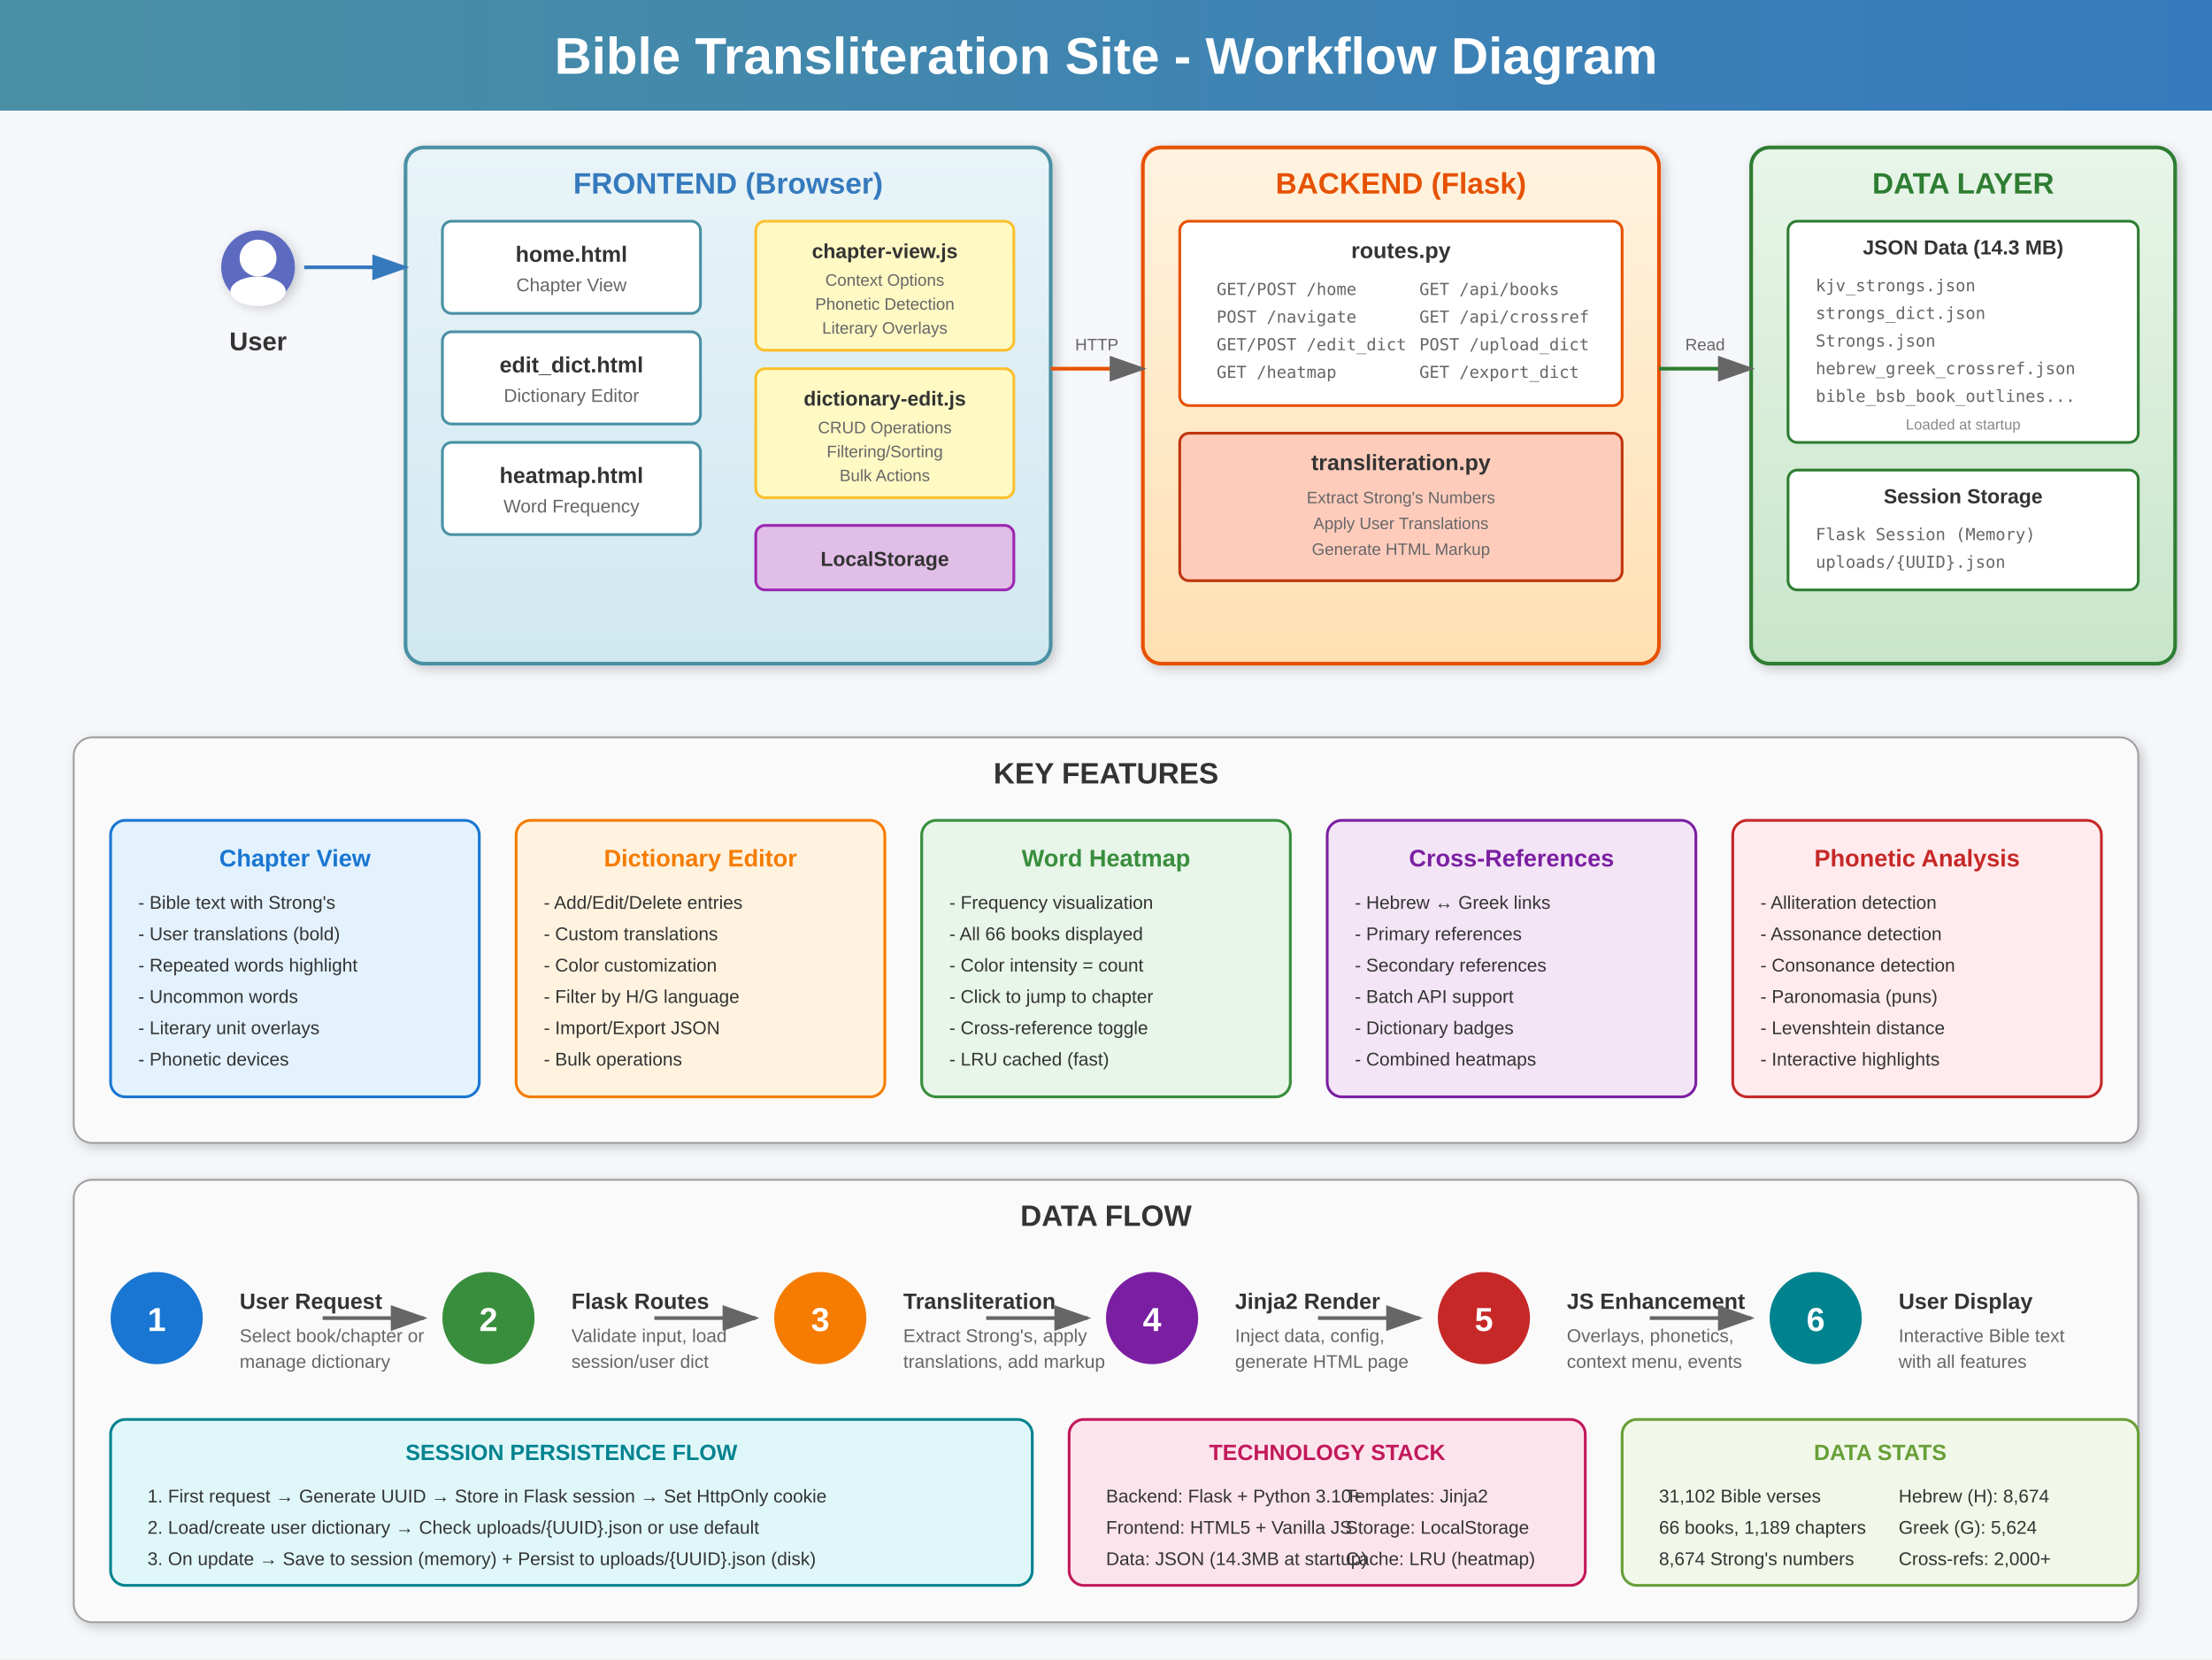
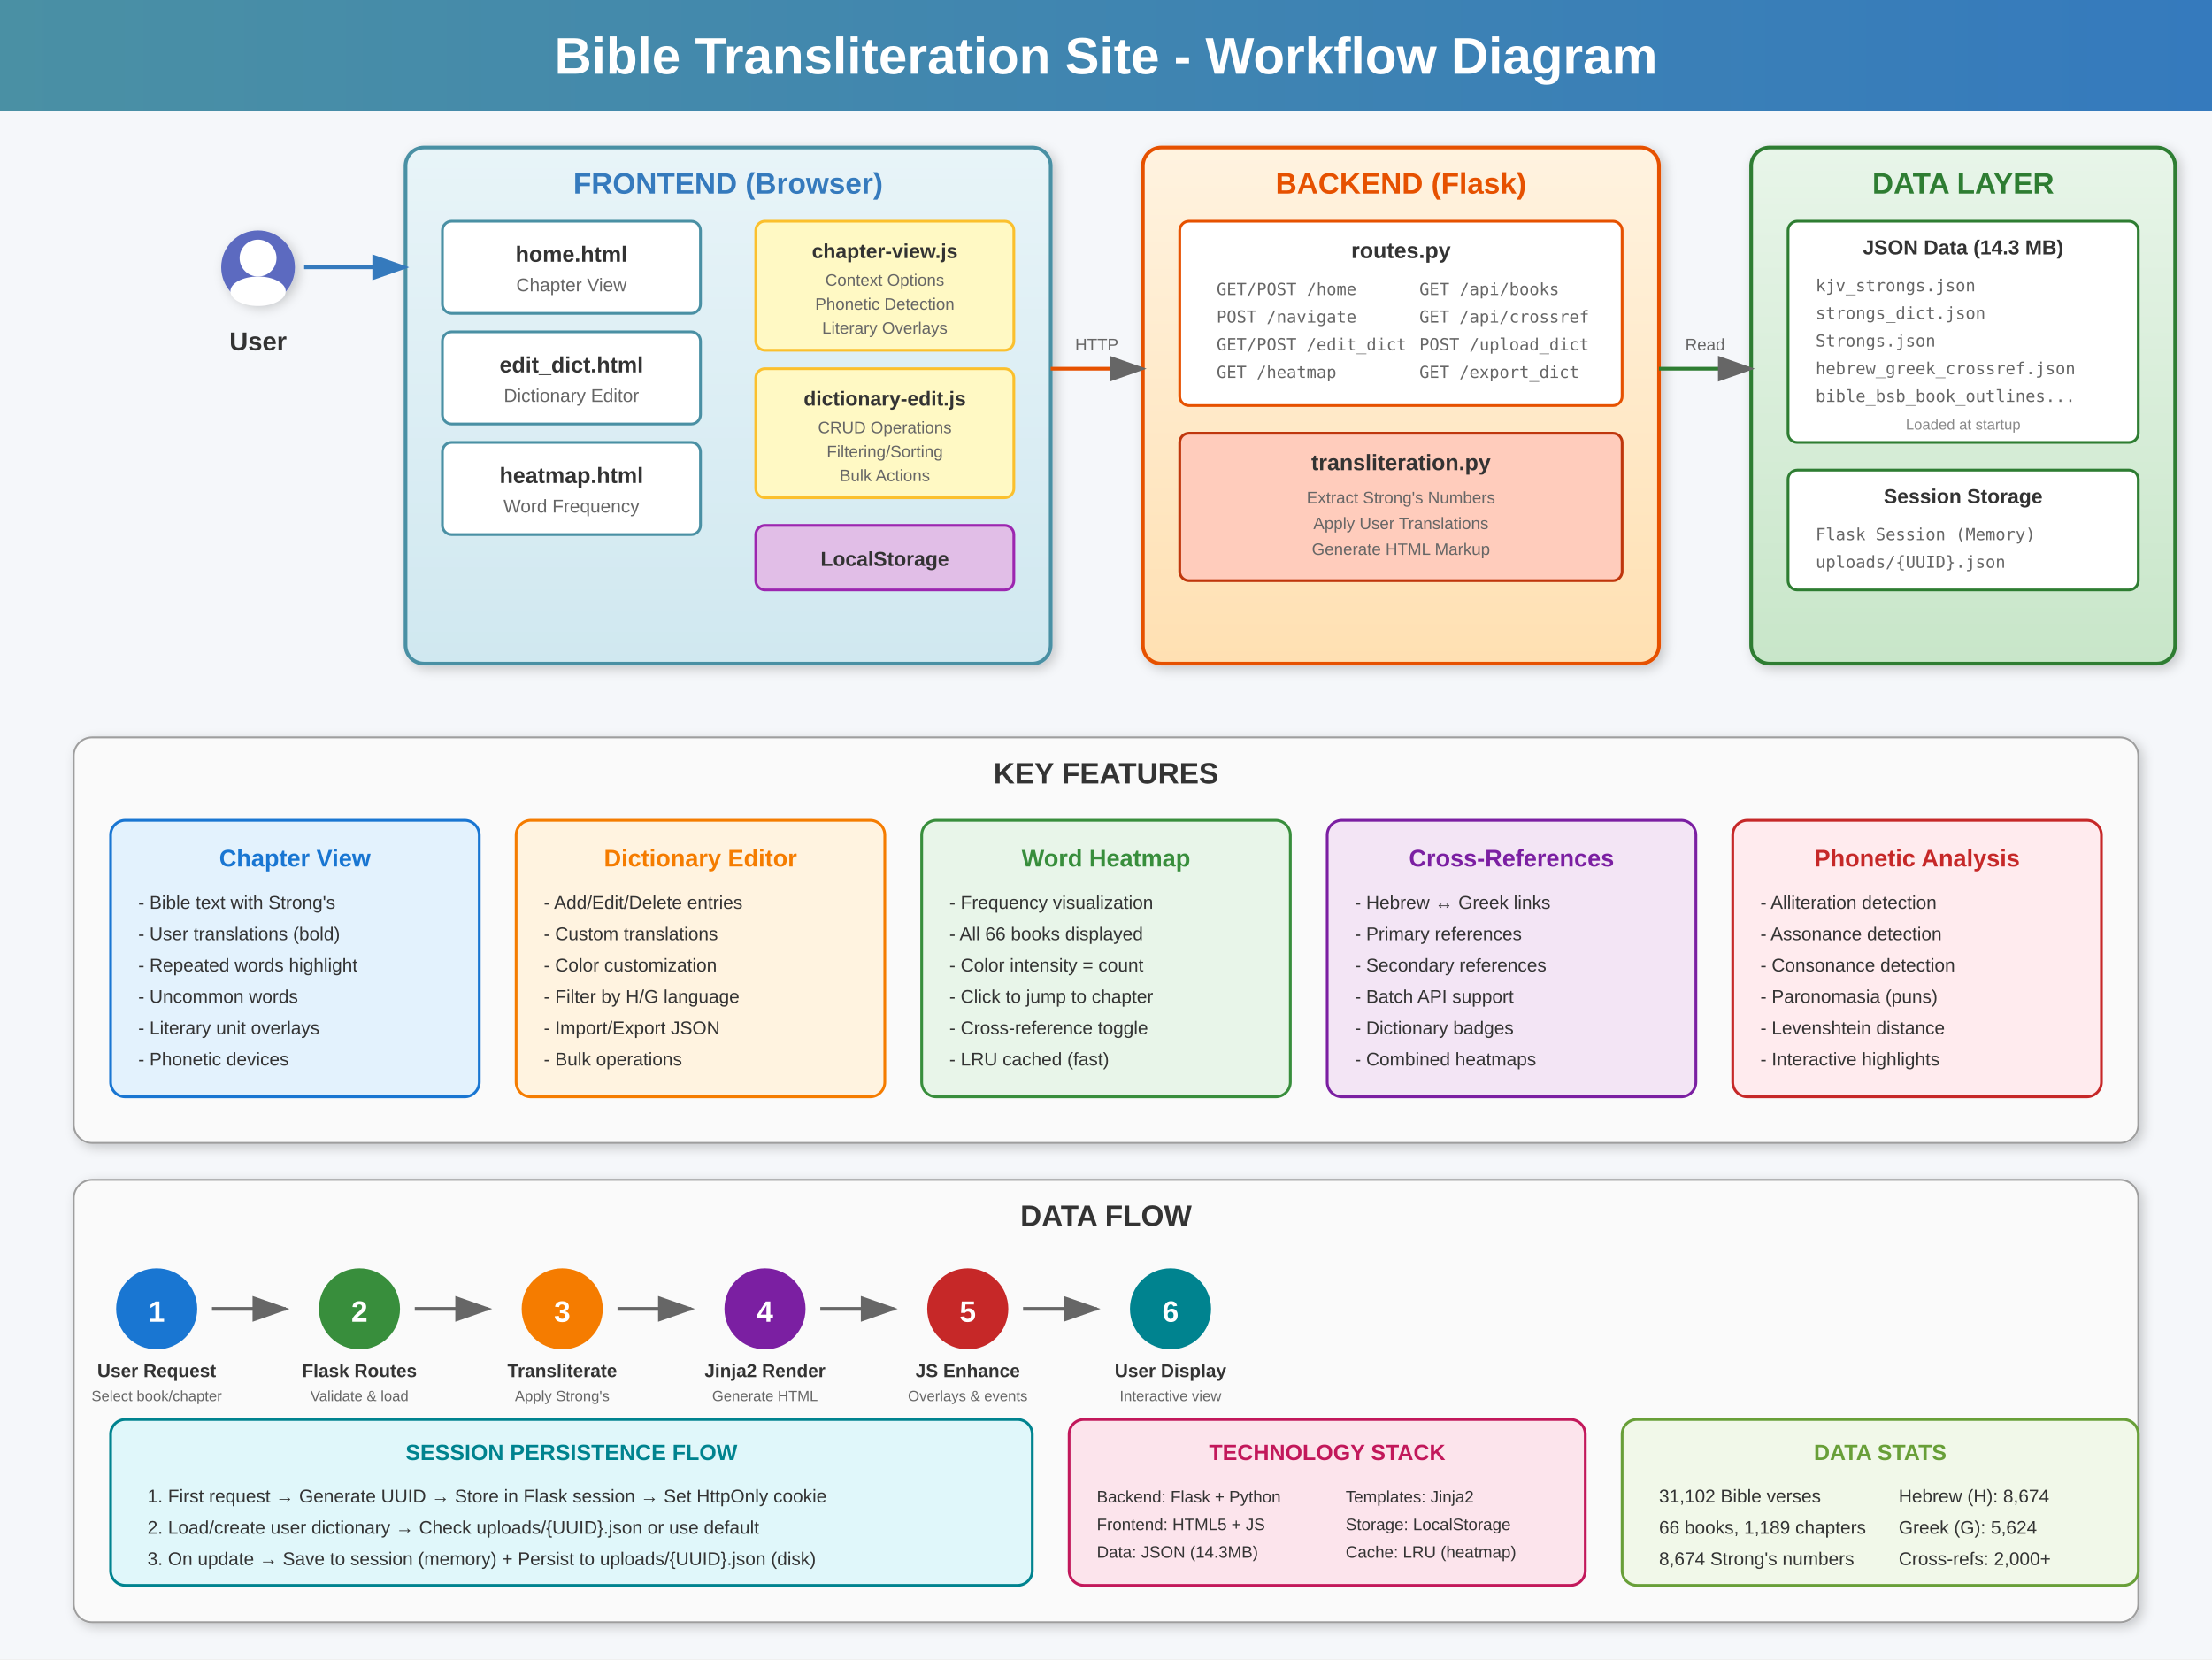
<svg xmlns="http://www.w3.org/2000/svg" viewBox="0 0 1200 900">
  <defs>
    <linearGradient id="headerGrad" x1="0%" y1="0%" x2="100%" y2="0%">
      <stop offset="0%" style="stop-color:#4A90A4;stop-opacity:1" />
      <stop offset="100%" style="stop-color:#357ABD;stop-opacity:1" />
    </linearGradient>
    <linearGradient id="frontendGrad" x1="0%" y1="0%" x2="0%" y2="100%">
      <stop offset="0%" style="stop-color:#E8F4F8;stop-opacity:1" />
      <stop offset="100%" style="stop-color:#D0E8F0;stop-opacity:1" />
    </linearGradient>
    <linearGradient id="backendGrad" x1="0%" y1="0%" x2="0%" y2="100%">
      <stop offset="0%" style="stop-color:#FFF3E0;stop-opacity:1" />
      <stop offset="100%" style="stop-color:#FFE0B2;stop-opacity:1" />
    </linearGradient>
    <linearGradient id="dataGrad" x1="0%" y1="0%" x2="0%" y2="100%">
      <stop offset="0%" style="stop-color:#E8F5E9;stop-opacity:1" />
      <stop offset="100%" style="stop-color:#C8E6C9;stop-opacity:1" />
    </linearGradient>
    <filter id="shadow" x="-20%" y="-20%" width="140%" height="140%">
      <feDropShadow dx="2" dy="2" stdDeviation="3" flood-opacity="0.2" />
    </filter>
    <marker id="arrowhead" markerWidth="10" markerHeight="7" refX="9" refY="3.5" orient="auto">
      <polygon points="0 0, 10 3.5, 0 7" fill="#666" />
    </marker>
    <marker id="arrowheadBlue" markerWidth="10" markerHeight="7" refX="9" refY="3.5" orient="auto">
      <polygon points="0 0, 10 3.5, 0 7" fill="#357ABD" />
    </marker>
  </defs>
  <rect width="1200" height="900" fill="#F5F7FA" />
  <rect x="0" y="0" width="1200" height="60" fill="url(#headerGrad)" />
  <text x="600" y="40" font-family="Arial, sans-serif" font-size="28" font-weight="bold" fill="white" text-anchor="middle">Bible Transliteration Site - Workflow Diagram</text>
  <g transform="translate(100, 120)">
    <circle cx="40" cy="25" r="20" fill="#5C6BC0" filter="url(#shadow)" />
    <circle cx="40" cy="20" r="10" fill="white" />
    <ellipse cx="40" cy="38" rx="15" ry="8" fill="white" />
    <text x="40" y="70" font-family="Arial, sans-serif" font-size="14" font-weight="bold" fill="#333" text-anchor="middle">User</text>
  </g>
  <rect x="220" y="80" width="350" height="280" rx="10" fill="url(#frontendGrad)" stroke="#4A90A4" stroke-width="2" filter="url(#shadow)" />
  <text x="395" y="105" font-family="Arial, sans-serif" font-size="16" font-weight="bold" fill="#357ABD" text-anchor="middle">FRONTEND (Browser)</text>
  <g transform="translate(240, 120)">
    <rect width="140" height="50" rx="5" fill="white" stroke="#4A90A4" stroke-width="1.5" />
    <text x="70" y="22" font-family="Arial, sans-serif" font-size="12" font-weight="bold" fill="#333" text-anchor="middle">home.html</text>
    <text x="70" y="38" font-family="Arial, sans-serif" font-size="10" fill="#666" text-anchor="middle">Chapter View</text>
  </g>
  <g transform="translate(240, 180)">
    <rect width="140" height="50" rx="5" fill="white" stroke="#4A90A4" stroke-width="1.5" />
    <text x="70" y="22" font-family="Arial, sans-serif" font-size="12" font-weight="bold" fill="#333" text-anchor="middle">edit_dict.html</text>
    <text x="70" y="38" font-family="Arial, sans-serif" font-size="10" fill="#666" text-anchor="middle">Dictionary Editor</text>
  </g>
  <g transform="translate(240, 240)">
    <rect width="140" height="50" rx="5" fill="white" stroke="#4A90A4" stroke-width="1.5" />
    <text x="70" y="22" font-family="Arial, sans-serif" font-size="12" font-weight="bold" fill="#333" text-anchor="middle">heatmap.html</text>
    <text x="70" y="38" font-family="Arial, sans-serif" font-size="10" fill="#666" text-anchor="middle">Word Frequency</text>
  </g>
  <g transform="translate(410, 120)">
    <rect width="140" height="70" rx="5" fill="#FFF9C4" stroke="#FBC02D" stroke-width="1.5" />
    <text x="70" y="20" font-family="Arial, sans-serif" font-size="11" font-weight="bold" fill="#333" text-anchor="middle">chapter-view.js</text>
    <text x="70" y="35" font-family="Arial, sans-serif" font-size="9" fill="#666" text-anchor="middle">Context Options</text>
    <text x="70" y="48" font-family="Arial, sans-serif" font-size="9" fill="#666" text-anchor="middle">Phonetic Detection</text>
    <text x="70" y="61" font-family="Arial, sans-serif" font-size="9" fill="#666" text-anchor="middle">Literary Overlays</text>
  </g>
  <g transform="translate(410, 200)">
    <rect width="140" height="70" rx="5" fill="#FFF9C4" stroke="#FBC02D" stroke-width="1.5" />
    <text x="70" y="20" font-family="Arial, sans-serif" font-size="11" font-weight="bold" fill="#333" text-anchor="middle">dictionary-edit.js</text>
    <text x="70" y="35" font-family="Arial, sans-serif" font-size="9" fill="#666" text-anchor="middle">CRUD Operations</text>
    <text x="70" y="48" font-family="Arial, sans-serif" font-size="9" fill="#666" text-anchor="middle">Filtering/Sorting</text>
    <text x="70" y="61" font-family="Arial, sans-serif" font-size="9" fill="#666" text-anchor="middle">Bulk Actions</text>
  </g>
  <g transform="translate(410, 285)">
    <rect width="140" height="35" rx="5" fill="#E1BEE7" stroke="#9C27B0" stroke-width="1.5" />
    <text x="70" y="22" font-family="Arial, sans-serif" font-size="11" font-weight="bold" fill="#333" text-anchor="middle">LocalStorage</text>
  </g>
  <rect x="620" y="80" width="280" height="280" rx="10" fill="url(#backendGrad)" stroke="#E65100" stroke-width="2" filter="url(#shadow)" />
  <text x="760" y="105" font-family="Arial, sans-serif" font-size="16" font-weight="bold" fill="#E65100" text-anchor="middle">BACKEND (Flask)</text>
  <g transform="translate(640, 120)">
    <rect width="240" height="100" rx="5" fill="white" stroke="#E65100" stroke-width="1.5" />
    <text x="120" y="20" font-family="Arial, sans-serif" font-size="12" font-weight="bold" fill="#333" text-anchor="middle">routes.py</text>
    <text x="20" y="40" font-family="monospace" font-size="9" fill="#666">GET/POST /home</text>
    <text x="20" y="55" font-family="monospace" font-size="9" fill="#666">POST /navigate</text>
    <text x="20" y="70" font-family="monospace" font-size="9" fill="#666">GET/POST /edit_dict</text>
    <text x="20" y="85" font-family="monospace" font-size="9" fill="#666">GET /heatmap</text>
    <text x="130" y="40" font-family="monospace" font-size="9" fill="#666">GET /api/books</text>
    <text x="130" y="55" font-family="monospace" font-size="9" fill="#666">GET /api/crossref</text>
    <text x="130" y="70" font-family="monospace" font-size="9" fill="#666">POST /upload_dict</text>
    <text x="130" y="85" font-family="monospace" font-size="9" fill="#666">GET /export_dict</text>
  </g>
  <g transform="translate(640, 235)">
    <rect width="240" height="80" rx="5" fill="#FFCCBC" stroke="#BF360C" stroke-width="1.5" />
    <text x="120" y="20" font-family="Arial, sans-serif" font-size="12" font-weight="bold" fill="#333" text-anchor="middle">transliteration.py</text>
    <text x="120" y="38" font-family="Arial, sans-serif" font-size="9" fill="#666" text-anchor="middle">Extract Strong's Numbers</text>
    <text x="120" y="52" font-family="Arial, sans-serif" font-size="9" fill="#666" text-anchor="middle">Apply User Translations</text>
    <text x="120" y="66" font-family="Arial, sans-serif" font-size="9" fill="#666" text-anchor="middle">Generate HTML Markup</text>
  </g>
  <rect x="950" y="80" width="230" height="280" rx="10" fill="url(#dataGrad)" stroke="#2E7D32" stroke-width="2" filter="url(#shadow)" />
  <text x="1065" y="105" font-family="Arial, sans-serif" font-size="16" font-weight="bold" fill="#2E7D32" text-anchor="middle">DATA LAYER</text>
  <g transform="translate(970, 120)">
    <rect width="190" height="120" rx="5" fill="white" stroke="#2E7D32" stroke-width="1.5" />
    <text x="95" y="18" font-family="Arial, sans-serif" font-size="11" font-weight="bold" fill="#333" text-anchor="middle">JSON Data (14.3 MB)</text>
    <text x="15" y="38" font-family="monospace" font-size="9" fill="#666">kjv_strongs.json</text>
    <text x="15" y="53" font-family="monospace" font-size="9" fill="#666">strongs_dict.json</text>
    <text x="15" y="68" font-family="monospace" font-size="9" fill="#666">Strongs.json</text>
    <text x="15" y="83" font-family="monospace" font-size="9" fill="#666">hebrew_greek_crossref.json</text>
    <text x="15" y="98" font-family="monospace" font-size="9" fill="#666">bible_bsb_book_outlines...</text>
    <text x="95" y="113" font-family="Arial, sans-serif" font-size="8" fill="#888" text-anchor="middle">Loaded at startup</text>
  </g>
  <g transform="translate(970, 255)">
    <rect width="190" height="65" rx="5" fill="white" stroke="#2E7D32" stroke-width="1.5" />
    <text x="95" y="18" font-family="Arial, sans-serif" font-size="11" font-weight="bold" fill="#333" text-anchor="middle">Session Storage</text>
    <text x="15" y="38" font-family="monospace" font-size="9" fill="#666">Flask Session (Memory)</text>
    <text x="15" y="53" font-family="monospace" font-size="9" fill="#666">uploads/{UUID}.json</text>
  </g>
  <rect x="40" y="400" width="1120" height="220" rx="10" fill="#FAFAFA" stroke="#9E9E9E" stroke-width="1" filter="url(#shadow)" />
  <text x="600" y="425" font-family="Arial, sans-serif" font-size="16" font-weight="bold" fill="#333" text-anchor="middle">KEY FEATURES</text>
  <g transform="translate(60, 445)">
    <rect width="200" height="150" rx="8" fill="#E3F2FD" stroke="#1976D2" stroke-width="1.5" />
    <text x="100" y="25" font-family="Arial, sans-serif" font-size="13" font-weight="bold" fill="#1976D2" text-anchor="middle">Chapter View</text>
    <text x="15" y="48" font-family="Arial, sans-serif" font-size="10" fill="#333">- Bible text with Strong's</text>
    <text x="15" y="65" font-family="Arial, sans-serif" font-size="10" fill="#333">- User translations (bold)</text>
    <text x="15" y="82" font-family="Arial, sans-serif" font-size="10" fill="#333">- Repeated words highlight</text>
    <text x="15" y="99" font-family="Arial, sans-serif" font-size="10" fill="#333">- Uncommon words</text>
    <text x="15" y="116" font-family="Arial, sans-serif" font-size="10" fill="#333">- Literary unit overlays</text>
    <text x="15" y="133" font-family="Arial, sans-serif" font-size="10" fill="#333">- Phonetic devices</text>
  </g>
  <g transform="translate(280, 445)">
    <rect width="200" height="150" rx="8" fill="#FFF3E0" stroke="#F57C00" stroke-width="1.5" />
    <text x="100" y="25" font-family="Arial, sans-serif" font-size="13" font-weight="bold" fill="#F57C00" text-anchor="middle">Dictionary Editor</text>
    <text x="15" y="48" font-family="Arial, sans-serif" font-size="10" fill="#333">- Add/Edit/Delete entries</text>
    <text x="15" y="65" font-family="Arial, sans-serif" font-size="10" fill="#333">- Custom translations</text>
    <text x="15" y="82" font-family="Arial, sans-serif" font-size="10" fill="#333">- Color customization</text>
    <text x="15" y="99" font-family="Arial, sans-serif" font-size="10" fill="#333">- Filter by H/G language</text>
    <text x="15" y="116" font-family="Arial, sans-serif" font-size="10" fill="#333">- Import/Export JSON</text>
    <text x="15" y="133" font-family="Arial, sans-serif" font-size="10" fill="#333">- Bulk operations</text>
  </g>
  <g transform="translate(500, 445)">
    <rect width="200" height="150" rx="8" fill="#E8F5E9" stroke="#388E3C" stroke-width="1.5" />
    <text x="100" y="25" font-family="Arial, sans-serif" font-size="13" font-weight="bold" fill="#388E3C" text-anchor="middle">Word Heatmap</text>
    <text x="15" y="48" font-family="Arial, sans-serif" font-size="10" fill="#333">- Frequency visualization</text>
    <text x="15" y="65" font-family="Arial, sans-serif" font-size="10" fill="#333">- All 66 books displayed</text>
    <text x="15" y="82" font-family="Arial, sans-serif" font-size="10" fill="#333">- Color intensity = count</text>
    <text x="15" y="99" font-family="Arial, sans-serif" font-size="10" fill="#333">- Click to jump to chapter</text>
    <text x="15" y="116" font-family="Arial, sans-serif" font-size="10" fill="#333">- Cross-reference toggle</text>
    <text x="15" y="133" font-family="Arial, sans-serif" font-size="10" fill="#333">- LRU cached (fast)</text>
  </g>
  <g transform="translate(720, 445)">
    <rect width="200" height="150" rx="8" fill="#F3E5F5" stroke="#7B1FA2" stroke-width="1.5" />
    <text x="100" y="25" font-family="Arial, sans-serif" font-size="13" font-weight="bold" fill="#7B1FA2" text-anchor="middle">Cross-References</text>
    <text x="15" y="48" font-family="Arial, sans-serif" font-size="10" fill="#333">- Hebrew ↔ Greek links</text>
    <text x="15" y="65" font-family="Arial, sans-serif" font-size="10" fill="#333">- Primary references</text>
    <text x="15" y="82" font-family="Arial, sans-serif" font-size="10" fill="#333">- Secondary references</text>
    <text x="15" y="99" font-family="Arial, sans-serif" font-size="10" fill="#333">- Batch API support</text>
    <text x="15" y="116" font-family="Arial, sans-serif" font-size="10" fill="#333">- Dictionary badges</text>
    <text x="15" y="133" font-family="Arial, sans-serif" font-size="10" fill="#333">- Combined heatmaps</text>
  </g>
  <g transform="translate(940, 445)">
    <rect width="200" height="150" rx="8" fill="#FFEBEE" stroke="#C62828" stroke-width="1.5" />
    <text x="100" y="25" font-family="Arial, sans-serif" font-size="13" font-weight="bold" fill="#C62828" text-anchor="middle">Phonetic Analysis</text>
    <text x="15" y="48" font-family="Arial, sans-serif" font-size="10" fill="#333">- Alliteration detection</text>
    <text x="15" y="65" font-family="Arial, sans-serif" font-size="10" fill="#333">- Assonance detection</text>
    <text x="15" y="82" font-family="Arial, sans-serif" font-size="10" fill="#333">- Consonance detection</text>
    <text x="15" y="99" font-family="Arial, sans-serif" font-size="10" fill="#333">- Paronomasia (puns)</text>
    <text x="15" y="116" font-family="Arial, sans-serif" font-size="10" fill="#333">- Levenshtein distance</text>
    <text x="15" y="133" font-family="Arial, sans-serif" font-size="10" fill="#333">- Interactive highlights</text>
  </g>
  <rect x="40" y="640" width="1120" height="240" rx="10" fill="#FAFAFA" stroke="#9E9E9E" stroke-width="1" filter="url(#shadow)" />
  <text x="600" y="665" font-family="Arial, sans-serif" font-size="16" font-weight="bold" fill="#333" text-anchor="middle">DATA FLOW</text>
-   <g transform="translate(60, 690)">
-     <circle cx="25" cy="25" r="25" fill="#1976D2" />
-     <text x="25" y="32" font-family="Arial, sans-serif" font-size="18" font-weight="bold" fill="white" text-anchor="middle">1</text>
-     <text x="70" y="20" font-family="Arial, sans-serif" font-size="12" font-weight="bold" fill="#333">User Request</text>
-     <text x="70" y="38" font-family="Arial, sans-serif" font-size="10" fill="#666">Select book/chapter or</text>
-     <text x="70" y="52" font-family="Arial, sans-serif" font-size="10" fill="#666">manage dictionary</text>
-   </g>
-   <g transform="translate(240, 690)">
-     <circle cx="25" cy="25" r="25" fill="#388E3C" />
-     <text x="25" y="32" font-family="Arial, sans-serif" font-size="18" font-weight="bold" fill="white" text-anchor="middle">2</text>
-     <text x="70" y="20" font-family="Arial, sans-serif" font-size="12" font-weight="bold" fill="#333">Flask Routes</text>
-     <text x="70" y="38" font-family="Arial, sans-serif" font-size="10" fill="#666">Validate input, load</text>
-     <text x="70" y="52" font-family="Arial, sans-serif" font-size="10" fill="#666">session/user dict</text>
-   </g>
-   <g transform="translate(420, 690)">
-     <circle cx="25" cy="25" r="25" fill="#F57C00" />
-     <text x="25" y="32" font-family="Arial, sans-serif" font-size="18" font-weight="bold" fill="white" text-anchor="middle">3</text>
-     <text x="70" y="20" font-family="Arial, sans-serif" font-size="12" font-weight="bold" fill="#333">Transliteration</text>
-     <text x="70" y="38" font-family="Arial, sans-serif" font-size="10" fill="#666">Extract Strong's, apply</text>
-     <text x="70" y="52" font-family="Arial, sans-serif" font-size="10" fill="#666">translations, add markup</text>
-   </g>
-   <g transform="translate(600, 690)">
-     <circle cx="25" cy="25" r="25" fill="#7B1FA2" />
-     <text x="25" y="32" font-family="Arial, sans-serif" font-size="18" font-weight="bold" fill="white" text-anchor="middle">4</text>
-     <text x="70" y="20" font-family="Arial, sans-serif" font-size="12" font-weight="bold" fill="#333">Jinja2 Render</text>
-     <text x="70" y="38" font-family="Arial, sans-serif" font-size="10" fill="#666">Inject data, config,</text>
-     <text x="70" y="52" font-family="Arial, sans-serif" font-size="10" fill="#666">generate HTML page</text>
-   </g>
-   <g transform="translate(780, 690)">
-     <circle cx="25" cy="25" r="25" fill="#C62828" />
-     <text x="25" y="32" font-family="Arial, sans-serif" font-size="18" font-weight="bold" fill="white" text-anchor="middle">5</text>
-     <text x="70" y="20" font-family="Arial, sans-serif" font-size="12" font-weight="bold" fill="#333">JS Enhancement</text>
-     <text x="70" y="38" font-family="Arial, sans-serif" font-size="10" fill="#666">Overlays, phonetics,</text>
-     <text x="70" y="52" font-family="Arial, sans-serif" font-size="10" fill="#666">context menu, events</text>
-   </g>
-   <g transform="translate(960, 690)">
-     <circle cx="25" cy="25" r="25" fill="#00838F" />
-     <text x="25" y="32" font-family="Arial, sans-serif" font-size="18" font-weight="bold" fill="white" text-anchor="middle">6</text>
-     <text x="70" y="20" font-family="Arial, sans-serif" font-size="12" font-weight="bold" fill="#333">User Display</text>
-     <text x="70" y="38" font-family="Arial, sans-serif" font-size="10" fill="#666">Interactive Bible text</text>
-     <text x="70" y="52" font-family="Arial, sans-serif" font-size="10" fill="#666">with all features</text>
-   </g>
-   <path d="M 175 715 L 230 715" stroke="#666" stroke-width="2" marker-end="url(#arrowhead)" />
-   <path d="M 355 715 L 410 715" stroke="#666" stroke-width="2" marker-end="url(#arrowhead)" />
-   <path d="M 535 715 L 590 715" stroke="#666" stroke-width="2" marker-end="url(#arrowhead)" />
-   <path d="M 715 715 L 770 715" stroke="#666" stroke-width="2" marker-end="url(#arrowhead)" />
-   <path d="M 895 715 L 950 715" stroke="#666" stroke-width="2" marker-end="url(#arrowhead)" />
+   <g transform="translate(60, 685)">
+     <circle cx="25" cy="25" r="22" fill="#1976D2" />
+     <text x="25" y="32" font-family="Arial, sans-serif" font-size="16" font-weight="bold" fill="white" text-anchor="middle">1</text>
+     <text x="25" y="62" font-family="Arial, sans-serif" font-size="10" font-weight="bold" fill="#333" text-anchor="middle">User Request</text>
+     <text x="25" y="75" font-family="Arial, sans-serif" font-size="8" fill="#666" text-anchor="middle">Select book/chapter</text>
+   </g>
+   <path d="M 115 710 L 155 710" stroke="#666" stroke-width="2" marker-end="url(#arrowhead)" />
+   <g transform="translate(170, 685)">
+     <circle cx="25" cy="25" r="22" fill="#388E3C" />
+     <text x="25" y="32" font-family="Arial, sans-serif" font-size="16" font-weight="bold" fill="white" text-anchor="middle">2</text>
+     <text x="25" y="62" font-family="Arial, sans-serif" font-size="10" font-weight="bold" fill="#333" text-anchor="middle">Flask Routes</text>
+     <text x="25" y="75" font-family="Arial, sans-serif" font-size="8" fill="#666" text-anchor="middle">Validate &amp; load</text>
+   </g>
+   <path d="M 225 710 L 265 710" stroke="#666" stroke-width="2" marker-end="url(#arrowhead)" />
+   <g transform="translate(280, 685)">
+     <circle cx="25" cy="25" r="22" fill="#F57C00" />
+     <text x="25" y="32" font-family="Arial, sans-serif" font-size="16" font-weight="bold" fill="white" text-anchor="middle">3</text>
+     <text x="25" y="62" font-family="Arial, sans-serif" font-size="10" font-weight="bold" fill="#333" text-anchor="middle">Transliterate</text>
+     <text x="25" y="75" font-family="Arial, sans-serif" font-size="8" fill="#666" text-anchor="middle">Apply Strong's</text>
+   </g>
+   <path d="M 335 710 L 375 710" stroke="#666" stroke-width="2" marker-end="url(#arrowhead)" />
+   <g transform="translate(390, 685)">
+     <circle cx="25" cy="25" r="22" fill="#7B1FA2" />
+     <text x="25" y="32" font-family="Arial, sans-serif" font-size="16" font-weight="bold" fill="white" text-anchor="middle">4</text>
+     <text x="25" y="62" font-family="Arial, sans-serif" font-size="10" font-weight="bold" fill="#333" text-anchor="middle">Jinja2 Render</text>
+     <text x="25" y="75" font-family="Arial, sans-serif" font-size="8" fill="#666" text-anchor="middle">Generate HTML</text>
+   </g>
+   <path d="M 445 710 L 485 710" stroke="#666" stroke-width="2" marker-end="url(#arrowhead)" />
+   <g transform="translate(500, 685)">
+     <circle cx="25" cy="25" r="22" fill="#C62828" />
+     <text x="25" y="32" font-family="Arial, sans-serif" font-size="16" font-weight="bold" fill="white" text-anchor="middle">5</text>
+     <text x="25" y="62" font-family="Arial, sans-serif" font-size="10" font-weight="bold" fill="#333" text-anchor="middle">JS Enhance</text>
+     <text x="25" y="75" font-family="Arial, sans-serif" font-size="8" fill="#666" text-anchor="middle">Overlays &amp; events</text>
+   </g>
+   <path d="M 555 710 L 595 710" stroke="#666" stroke-width="2" marker-end="url(#arrowhead)" />
+   <g transform="translate(610, 685)">
+     <circle cx="25" cy="25" r="22" fill="#00838F" />
+     <text x="25" y="32" font-family="Arial, sans-serif" font-size="16" font-weight="bold" fill="white" text-anchor="middle">6</text>
+     <text x="25" y="62" font-family="Arial, sans-serif" font-size="10" font-weight="bold" fill="#333" text-anchor="middle">User Display</text>
+     <text x="25" y="75" font-family="Arial, sans-serif" font-size="8" fill="#666" text-anchor="middle">Interactive view</text>
+   </g>
  <g transform="translate(60, 770)">
    <rect width="500" height="90" rx="8" fill="#E0F7FA" stroke="#00838F" stroke-width="1.5" />
    <text x="250" y="22" font-family="Arial, sans-serif" font-size="12" font-weight="bold" fill="#00838F" text-anchor="middle">SESSION PERSISTENCE FLOW</text>
    <text x="20" y="45" font-family="Arial, sans-serif" font-size="10" fill="#333">1. First request → Generate UUID → Store in Flask session → Set HttpOnly cookie</text>
    <text x="20" y="62" font-family="Arial, sans-serif" font-size="10" fill="#333">2. Load/create user dictionary → Check uploads/{UUID}.json or use default</text>
    <text x="20" y="79" font-family="Arial, sans-serif" font-size="10" fill="#333">3. On update → Save to session (memory) + Persist to uploads/{UUID}.json (disk)</text>
  </g>
  <g transform="translate(580, 770)">
    <rect width="280" height="90" rx="8" fill="#FCE4EC" stroke="#C2185B" stroke-width="1.5" />
    <text x="140" y="22" font-family="Arial, sans-serif" font-size="12" font-weight="bold" fill="#C2185B" text-anchor="middle">TECHNOLOGY STACK</text>
-     <text x="20" y="45" font-family="Arial, sans-serif" font-size="10" fill="#333">Backend: Flask + Python 3.10+</text>
-     <text x="20" y="62" font-family="Arial, sans-serif" font-size="10" fill="#333">Frontend: HTML5 + Vanilla JS</text>
-     <text x="20" y="79" font-family="Arial, sans-serif" font-size="10" fill="#333">Data: JSON (14.3MB at startup)</text>
-     <text x="150" y="45" font-family="Arial, sans-serif" font-size="10" fill="#333">Templates: Jinja2</text>
-     <text x="150" y="62" font-family="Arial, sans-serif" font-size="10" fill="#333">Storage: LocalStorage</text>
-     <text x="150" y="79" font-family="Arial, sans-serif" font-size="10" fill="#333">Cache: LRU (heatmap)</text>
+     <text x="15" y="45" font-family="Arial, sans-serif" font-size="9" fill="#333">Backend: Flask + Python</text>
+     <text x="15" y="60" font-family="Arial, sans-serif" font-size="9" fill="#333">Frontend: HTML5 + JS</text>
+     <text x="15" y="75" font-family="Arial, sans-serif" font-size="9" fill="#333">Data: JSON (14.3MB)</text>
+     <text x="150" y="45" font-family="Arial, sans-serif" font-size="9" fill="#333">Templates: Jinja2</text>
+     <text x="150" y="60" font-family="Arial, sans-serif" font-size="9" fill="#333">Storage: LocalStorage</text>
+     <text x="150" y="75" font-family="Arial, sans-serif" font-size="9" fill="#333">Cache: LRU (heatmap)</text>
  </g>
  <g transform="translate(880, 770)">
    <rect width="280" height="90" rx="8" fill="#F1F8E9" stroke="#689F38" stroke-width="1.5" />
    <text x="140" y="22" font-family="Arial, sans-serif" font-size="12" font-weight="bold" fill="#689F38" text-anchor="middle">DATA STATS</text>
    <text x="20" y="45" font-family="Arial, sans-serif" font-size="10" fill="#333">31,102 Bible verses</text>
    <text x="20" y="62" font-family="Arial, sans-serif" font-size="10" fill="#333">66 books, 1,189 chapters</text>
    <text x="20" y="79" font-family="Arial, sans-serif" font-size="10" fill="#333">8,674 Strong's numbers</text>
    <text x="150" y="45" font-family="Arial, sans-serif" font-size="10" fill="#333">Hebrew (H): 8,674</text>
    <text x="150" y="62" font-family="Arial, sans-serif" font-size="10" fill="#333">Greek (G): 5,624</text>
    <text x="150" y="79" font-family="Arial, sans-serif" font-size="10" fill="#333">Cross-refs: 2,000+</text>
  </g>
  <path d="M 165 145 L 220 145" stroke="#357ABD" stroke-width="2" marker-end="url(#arrowheadBlue)" />
  <path d="M 570 200 L 620 200" stroke="#E65100" stroke-width="2" marker-end="url(#arrowhead)" />
  <text x="595" y="190" font-family="Arial, sans-serif" font-size="9" fill="#666" text-anchor="middle">HTTP</text>
  <path d="M 900 200 L 950 200" stroke="#2E7D32" stroke-width="2" marker-end="url(#arrowhead)" />
  <text x="925" y="190" font-family="Arial, sans-serif" font-size="9" fill="#666" text-anchor="middle">Read</text>
</svg>
